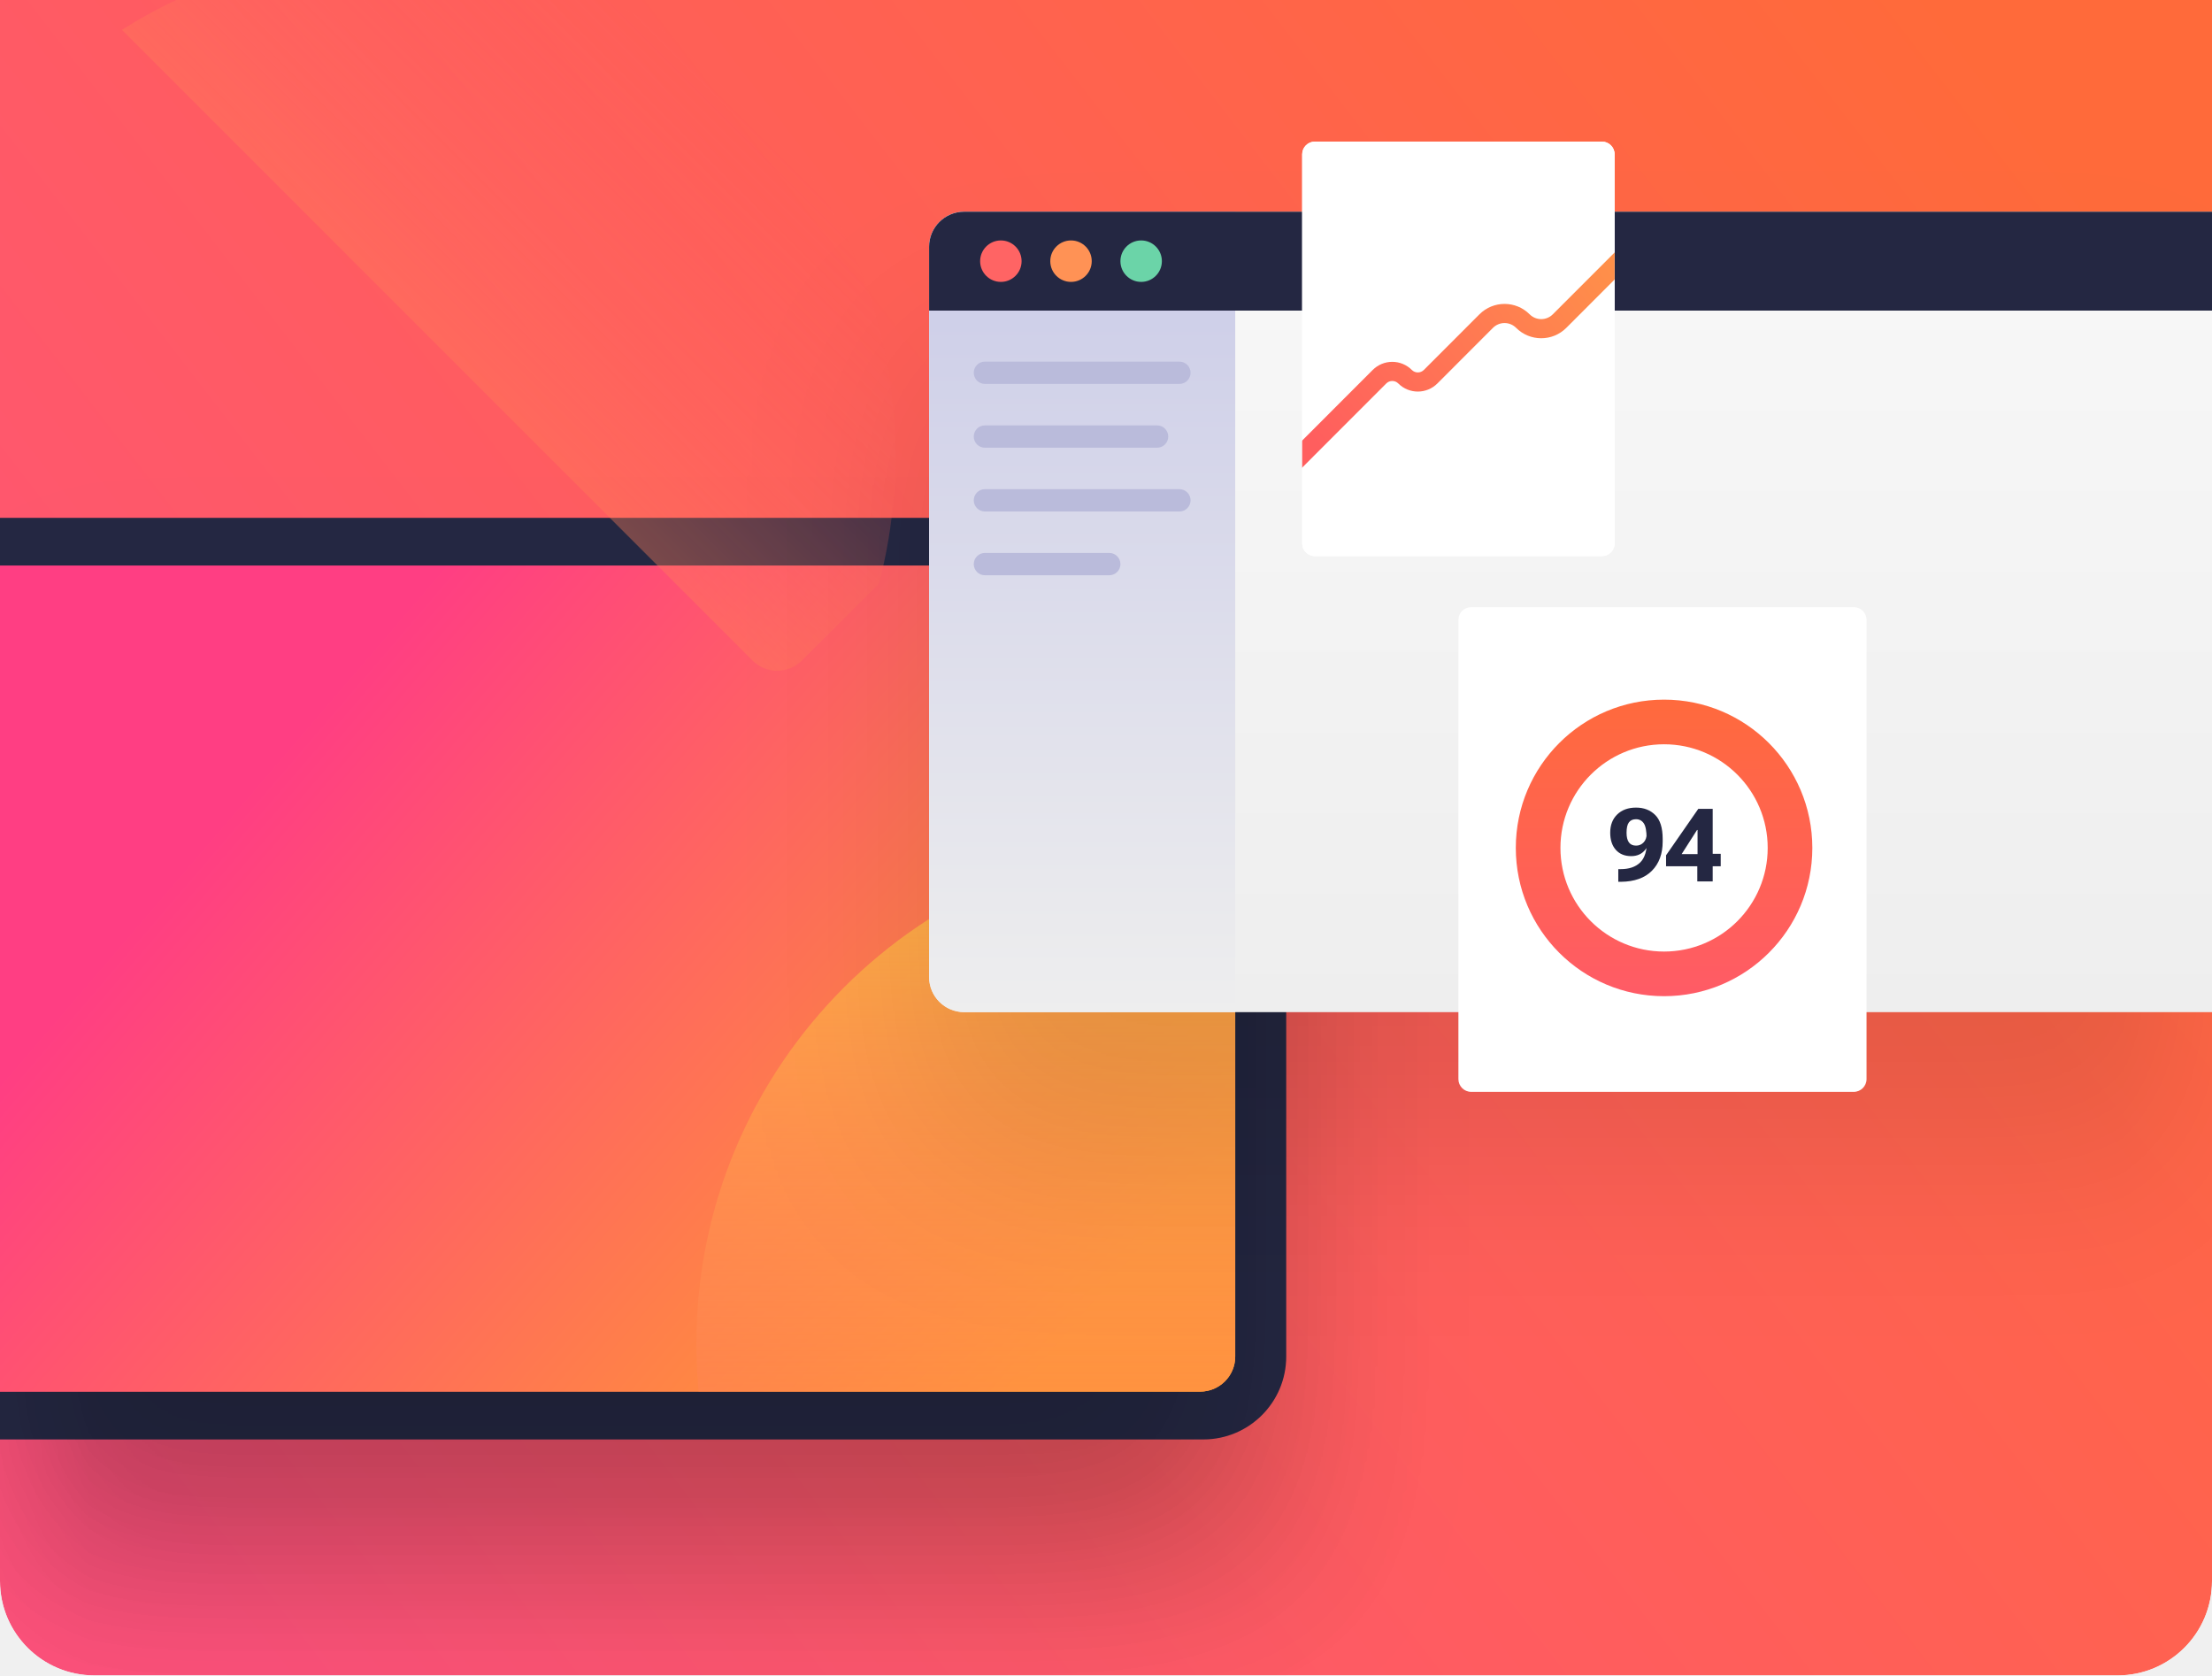
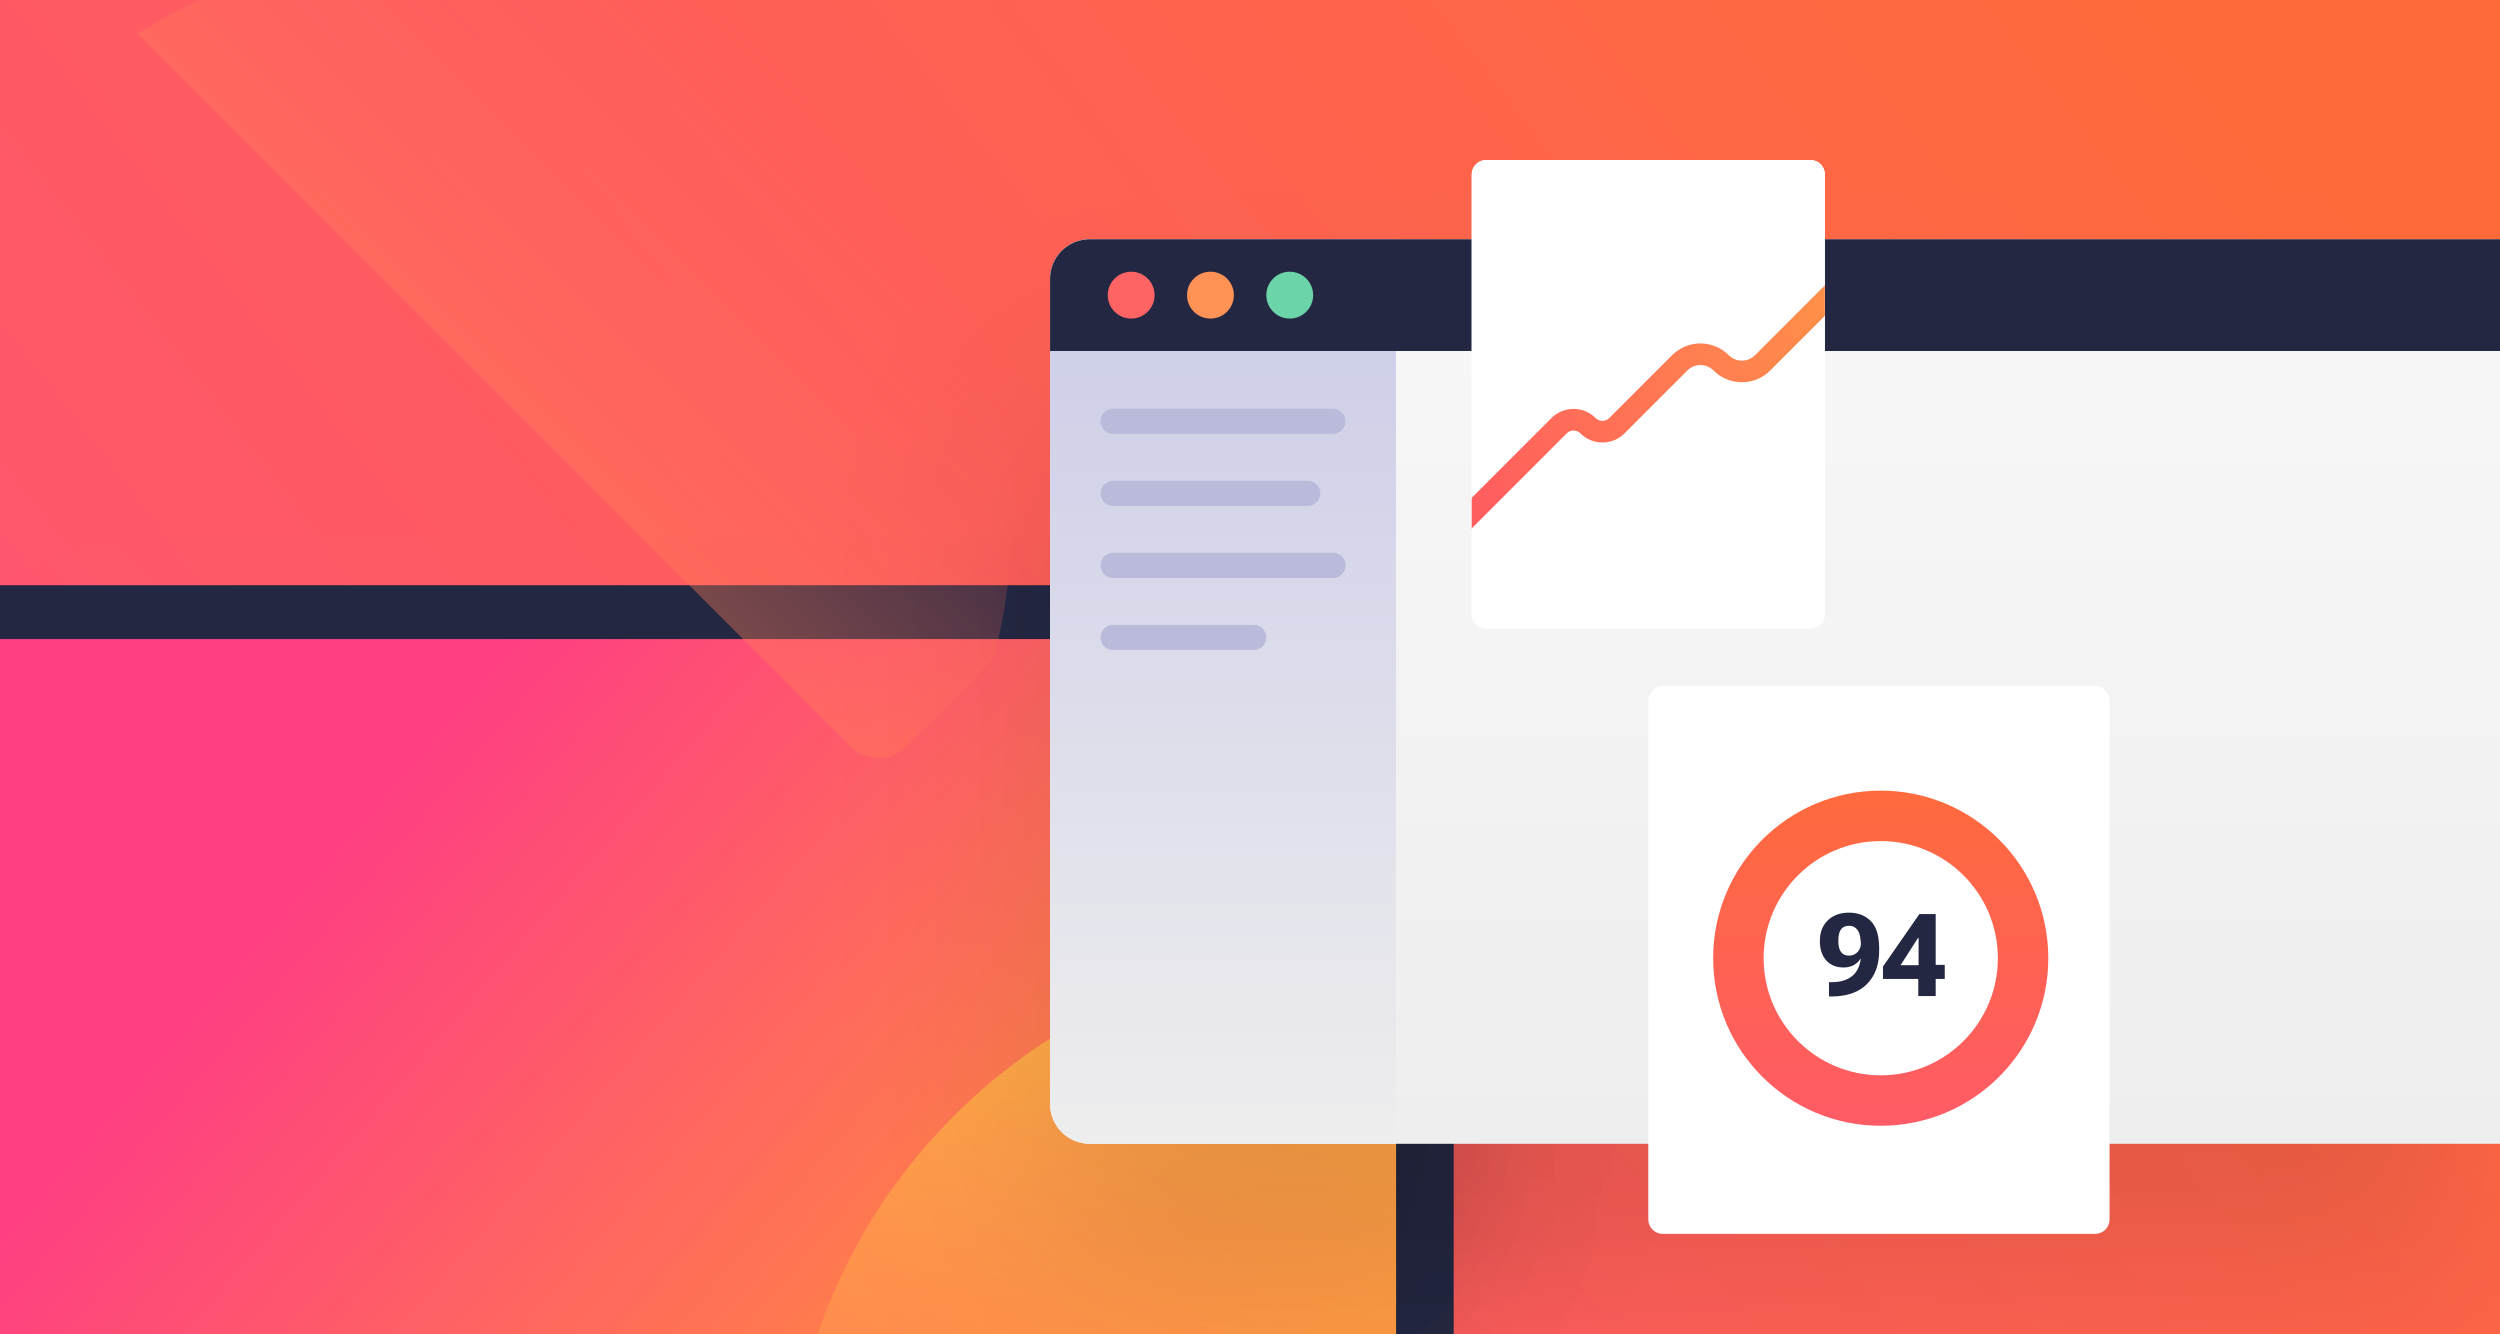
- <svg xmlns="http://www.w3.org/2000/svg" xmlns:xlink="http://www.w3.org/1999/xlink" width="375" height="284" viewBox="0 0 375 284">
+ <svg xmlns="http://www.w3.org/2000/svg" xmlns:xlink="http://www.w3.org/1999/xlink" width="375" height="200" viewBox="0 0 375 200">
  <defs>
    <linearGradient id="b" x1="100%" x2="0%" y1="21.322%" y2="78.678%">
      <stop offset="0%" stop-color="#FF6A3A" />
      <stop offset="100%" stop-color="#FF527B" />
    </linearGradient>
    <linearGradient id="h" x1="22.319%" x2="99.127%" y1="28.497%" y2="70.858%">
      <stop offset="0%" stop-color="#FF3E83" />
      <stop offset="100%" stop-color="#FF9F2E" />
    </linearGradient>
    <linearGradient id="k" x1="50%" x2="50%" y1="0%" y2="100%">
      <stop offset="0%" stop-color="#FFB443" />
      <stop offset="100%" stop-color="#FF5B64" stop-opacity="0" />
    </linearGradient>
    <linearGradient id="o" x1="50%" x2="50%" y1="0%" y2="100%">
      <stop offset="0%" stop-color="#F8F8F8" />
      <stop offset="100%" stop-color="#EEE" />
    </linearGradient>
    <linearGradient id="p" x1="50%" x2="50%" y1="0%" y2="100%">
      <stop offset="0%" stop-color="#CACBE8" />
      <stop offset="100%" stop-color="#EEE" />
      <stop offset="100%" stop-color="#CACBE8" />
    </linearGradient>
    <linearGradient id="r" x1="97.791%" x2="7.729%" y1="26.944%" y2="71.879%">
      <stop offset="0%" stop-color="#FF9049" />
      <stop offset="100%" stop-color="#FF5E5E" />
    </linearGradient>
    <linearGradient id="t" x1="50%" x2="50%" y1="0%" y2="100%">
      <stop offset="0%" stop-color="#FF6A3D" />
      <stop offset="100%" stop-color="#FF5B66" />
    </linearGradient>
    <path id="a" d="M0 0v268c0 8.837 7.163 16 16 16h343c8.837 0 16-7.163 16-16V0H0Z" />
    <path id="e" d="M0 14.054C0 6.292 6.292 0 14.054 0H220c7.762 0 14.054 6.292 14.054 14.054v128.108c0 7.762-6.292 14.054-14.054 14.054H14.054C6.292 156.216 0 149.924 0 142.162V14.054Z" />
    <path id="g" d="M0 5.946A5.946 5.946 0 0 1 5.946 0H210.81a5.946 5.946 0 0 1 5.946 5.946v128.108A5.946 5.946 0 0 1 210.81 140H5.946A5.946 5.946 0 0 1 0 134.054V5.946Z" />
    <path id="i" d="M0 5.946A5.946 5.946 0 0 1 5.946 0H210.81a5.946 5.946 0 0 1 5.946 5.946v128.108A5.946 5.946 0 0 1 210.81 140H5.946A5.946 5.946 0 0 1 0 134.054V5.946Z" />
    <path id="n" d="M0 5.946A5.946 5.946 0 0 1 5.946 0h222.162a5.946 5.946 0 0 1 5.946 5.946V129.73a5.946 5.946 0 0 1-5.946 5.946H5.946A5.946 5.946 0 0 1 0 129.73V5.946Z" />
    <path id="q" d="M0 2.162C0 .968.968 0 2.162 0h48.649c1.194 0 2.162.968 2.162 2.162v65.946a2.162 2.162 0 0 1-2.162 2.162H2.162A2.162 2.162 0 0 1 0 68.108V2.162Z" />
    <filter id="d" width="151.3%" height="176.8%" x="-25.6%" y="-23%" filterUnits="objectBoundingBox">
      <feOffset dy="24" in="SourceAlpha" result="shadowOffsetOuter1" />
      <feGaussianBlur in="shadowOffsetOuter1" result="shadowBlurOuter1" stdDeviation="16" />
      <feColorMatrix in="shadowBlurOuter1" values="0 0 0 0 0 0 0 0 0 0 0 0 0 0 0 0 0 0 0.1 0" />
    </filter>
    <filter id="f" width="155.4%" height="185.7%" x="-27.7%" y="-25.7%" filterUnits="objectBoundingBox">
      <feOffset dy="24" in="SourceAlpha" result="shadowOffsetOuter1" />
      <feGaussianBlur in="shadowOffsetOuter1" result="shadowBlurOuter1" stdDeviation="16" />
      <feColorMatrix in="shadowBlurOuter1" values="0 0 0 0 0 0 0 0 0 0 0 0 0 0 0 0 0 0 0.1 0" />
    </filter>
    <filter id="j" width="155.4%" height="185.7%" x="-27.7%" y="-25.7%" filterUnits="objectBoundingBox">
      <feOffset dy="24" in="SourceAlpha" result="shadowOffsetOuter1" />
      <feGaussianBlur in="shadowOffsetOuter1" result="shadowBlurOuter1" stdDeviation="16" />
      <feColorMatrix in="shadowBlurOuter1" values="0 0 0 0 0 0 0 0 0 0 0 0 0 0 0 0 0 0 0.1 0" />
    </filter>
    <filter id="m" width="151.3%" height="188.4%" x="-25.6%" y="-26.5%" filterUnits="objectBoundingBox">
      <feOffset dy="24" in="SourceAlpha" result="shadowOffsetOuter1" />
      <feGaussianBlur in="shadowOffsetOuter1" result="shadowBlurOuter1" stdDeviation="16" />
      <feColorMatrix in="shadowBlurOuter1" values="0 0 0 0 0 0 0 0 0 0 0 0 0 0 0 0 0 0 0.1 0" />
    </filter>
  </defs>
  <g fill="none" fill-rule="evenodd">
    <mask id="c" fill="#fff">
      <use xlink:href="#a" />
    </mask>
    <path d="M0 0v268c0 8.837 7.163 16 16 16h343c8.837 0 16-7.163 16-16V0H0Z" />
    <path fill="url(#b)" fill-rule="nonzero" d="M0 0v268c0 8.837 7.163 16 16 16h343c8.837 0 16-7.163 16-16V0H0Z" mask="url(#c)" />
    <g mask="url(#c)">
      <g fill-rule="nonzero" transform="translate(-16 87.784)">
        <use xlink:href="#e" fill="#000" filter="url(#d)" />
        <use xlink:href="#e" fill="#242742" />
      </g>
      <g transform="translate(-7.351 95.892)">
        <g fill-rule="nonzero">
          <use xlink:href="#g" fill="#000" filter="url(#f)" />
          <use xlink:href="#g" fill="url(#h)" />
        </g>
        <mask id="l" fill="#fff">
          <use xlink:href="#i" />
        </mask>
        <g fill-rule="nonzero">
          <use xlink:href="#i" fill="#000" filter="url(#j)" />
          <use xlink:href="#i" fill="url(#h)" />
        </g>
        <circle cx="210.81" cy="131.892" r="85.405" fill="url(#k)" fill-rule="nonzero" mask="url(#l)" />
        <circle cx="73.754" cy="-18.678" r="85.405" fill="url(#k)" fill-rule="nonzero" mask="url(#l)" transform="rotate(-135 73.754 -18.678)" />
      </g>
      <g fill-rule="nonzero" transform="translate(157.513 35.892)">
        <use xlink:href="#n" fill="#000" filter="url(#m)" />
        <use xlink:href="#n" fill="url(#o)" />
        <path fill="url(#p)" d="M0 5.946A5.946 5.946 0 0 1 5.946 0h45.946v135.676H5.946A5.946 5.946 0 0 1 0 129.73V5.946Z" />
        <path fill="#BABBDB" d="M7.568 27.297c0-1.045.847-1.892 1.891-1.892h32.973a1.892 1.892 0 0 1 0 3.784H9.46a1.892 1.892 0 0 1-1.891-1.892Zm0 10.811c0-1.045.847-1.892 1.891-1.892h29.19a1.892 1.892 0 0 1 0 3.784H9.459a1.892 1.892 0 0 1-1.891-1.892Zm0 10.81c0-1.044.847-1.891 1.891-1.891h32.973a1.892 1.892 0 0 1 0 3.784H9.46a1.892 1.892 0 0 1-1.891-1.892Zm0 10.812c0-1.045.847-1.892 1.891-1.892h21.082a1.892 1.892 0 0 1 0 3.784H9.459a1.892 1.892 0 0 1-1.891-1.892Z" />
        <path fill="#242742" d="M0 5.946A5.946 5.946 0 0 1 5.946 0h222.162a5.946 5.946 0 0 1 5.946 5.946v10.81H0V5.947Z" />
        <g transform="translate(8.649 4.865)">
          <circle cx="3.514" cy="3.514" r="3.514" fill="#FF6464" />
          <circle cx="15.406" cy="3.514" r="3.514" fill="#FF9255" />
          <circle cx="27.297" cy="3.514" r="3.514" fill="#6BD4A8" />
        </g>
      </g>
      <g transform="translate(220.757 24)">
        <path fill="#FFF" fill-rule="nonzero" d="M0 2.162C0 .968.968 0 2.162 0h48.649c1.194 0 2.162.968 2.162 2.162v65.946a2.162 2.162 0 0 1-2.162 2.162H2.162A2.162 2.162 0 0 1 0 68.108V2.162Z" />
        <mask id="s" fill="#fff">
          <use xlink:href="#q" />
        </mask>
        <use xlink:href="#q" fill="#FFF" fill-rule="nonzero" />
        <path fill="url(#r)" fill-rule="nonzero" d="M58.444 15.61c.633.633.634 1.66 0 2.293l-13.662 13.67a6.018 6.018 0 0 1-8.512 0 2.774 2.774 0 0 0-3.925 0l-9.422 9.429a4.685 4.685 0 0 1-6.628 0 1.442 1.442 0 0 0-2.04 0L-3.178 58.444A1.622 1.622 0 1 1-5.47 56.15L11.96 38.709a4.685 4.685 0 0 1 6.629 0 1.442 1.442 0 0 0 2.04 0l9.422-9.428a6.018 6.018 0 0 1 8.513 0 2.774 2.774 0 0 0 3.924 0l13.663-13.67a1.622 1.622 0 0 1 2.293-.001Z" mask="url(#s)" />
        <path fill="#FFF" fill-rule="nonzero" d="M26.487 81.081c0-1.194.968-2.162 2.162-2.162h64.865c1.194 0 2.162.968 2.162 2.162v77.838a2.162 2.162 0 0 1-2.162 2.162H28.649a2.162 2.162 0 0 1-2.162-2.162V81.081Z" />
        <path fill="url(#t)" d="M25.135 42.703c9.702 0 17.568-7.866 17.568-17.568 0-9.702-7.866-17.567-17.568-17.567-9.702 0-17.567 7.865-17.567 17.567s7.865 17.568 17.567 17.568Zm0 7.567c13.882 0 25.135-11.253 25.135-25.135C50.27 11.253 39.017 0 25.135 0 11.253 0 0 11.253 0 25.135 0 39.017 11.253 50.27 25.135 50.27Z" transform="translate(36.217 94.595)" />
        <path fill="#242742" fill-rule="nonzero" d="M52.222 117.145c0 1.228.318 2.2.954 2.914.637.71 1.504 1.064 2.602 1.064 1.019 0 1.816-.363 2.39-1.09.58-.726.87-1.632.87-2.719h-.634c0 .62-.171 1.112-.515 1.478a1.688 1.688 0 0 1-1.284.55c-.546 0-.951-.184-1.216-.55-.264-.371-.397-.915-.397-1.63 0-.816.133-1.402.397-1.757.27-.36.67-.54 1.2-.54.568 0 1.01.234 1.326.7.315.468.473 1.304.473 2.51l.076.337c0 1.785-.392 3.052-1.174 3.8-.783.75-1.89 1.121-3.32 1.116h-.38v2.145h.44c2.297-.023 4.05-.645 5.261-1.867 1.216-1.227 1.825-2.88 1.825-4.957v-.44c0-1.869-.42-3.22-1.259-4.054-.839-.839-1.923-1.258-3.252-1.258-1.334 0-2.398.386-3.192 1.157s-1.191 1.802-1.191 3.091Zm14.764 8.26h2.61v-12.297h-2.442l-5.464 7.872v1.858h9.265v-2.103h-2.669l-.439.042h-3.514l2.61-4.088h.085v5.186l-.042.296v3.234Z" />
      </g>
    </g>
  </g>
</svg>
